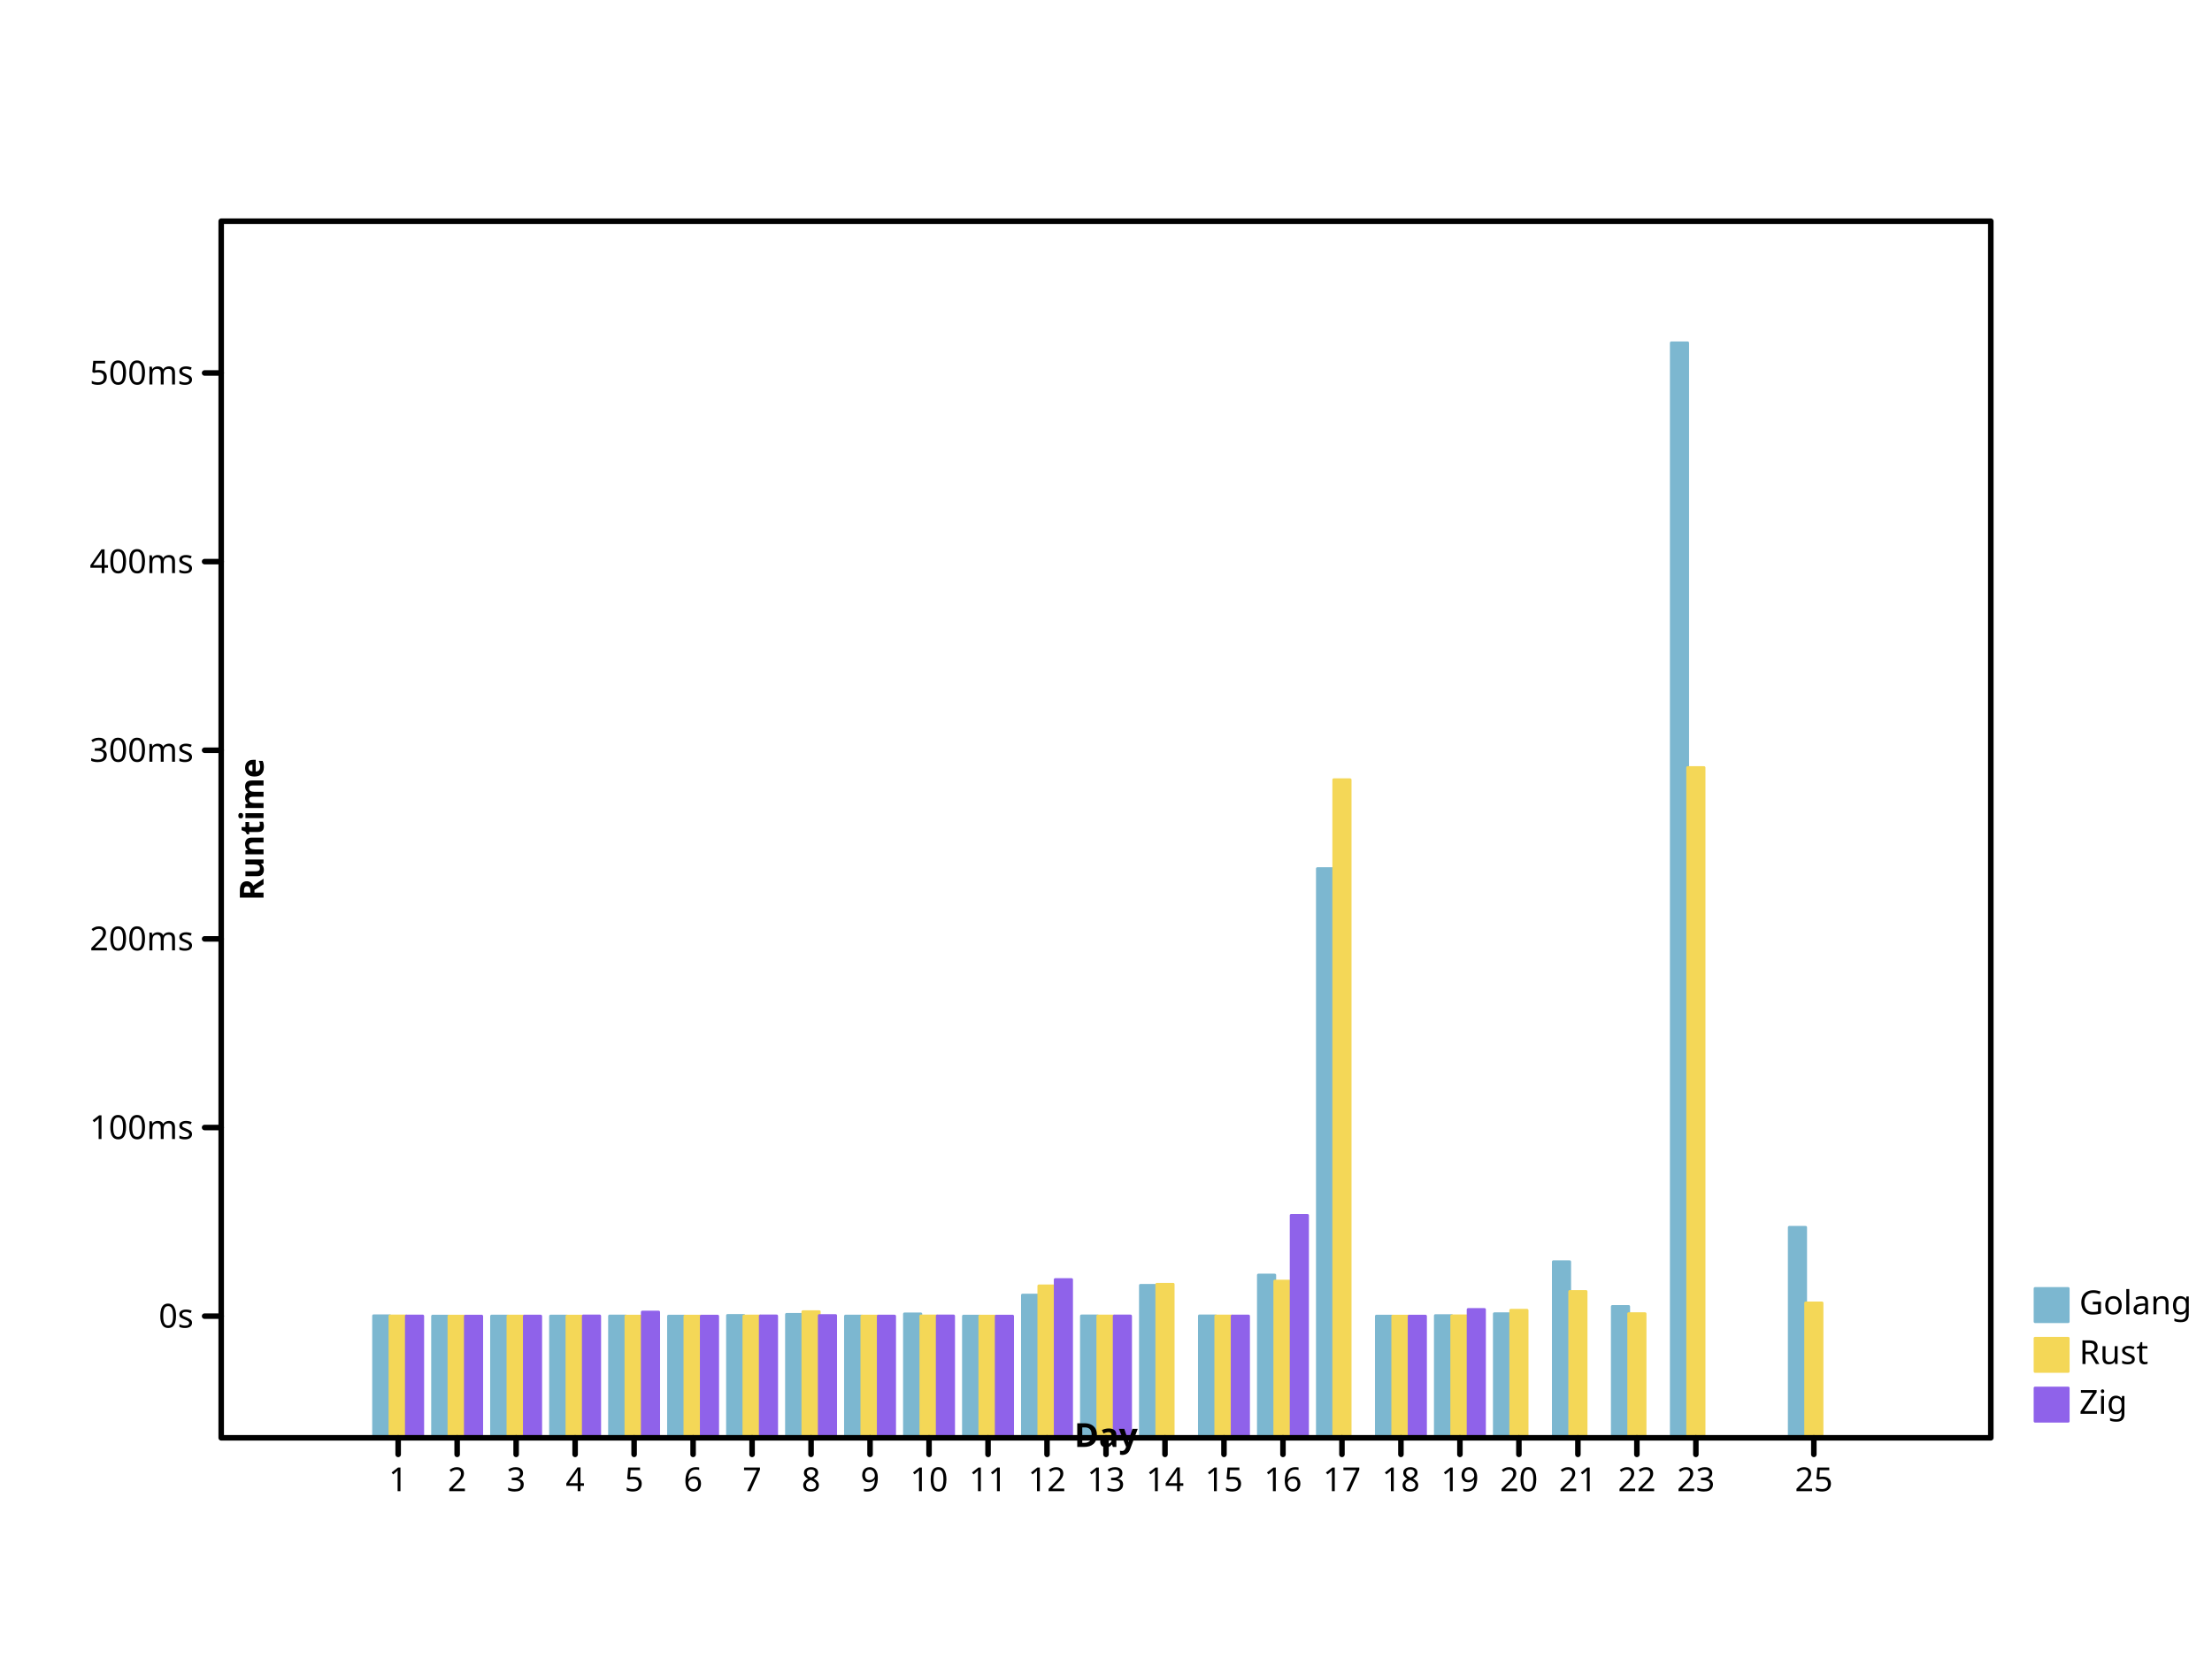
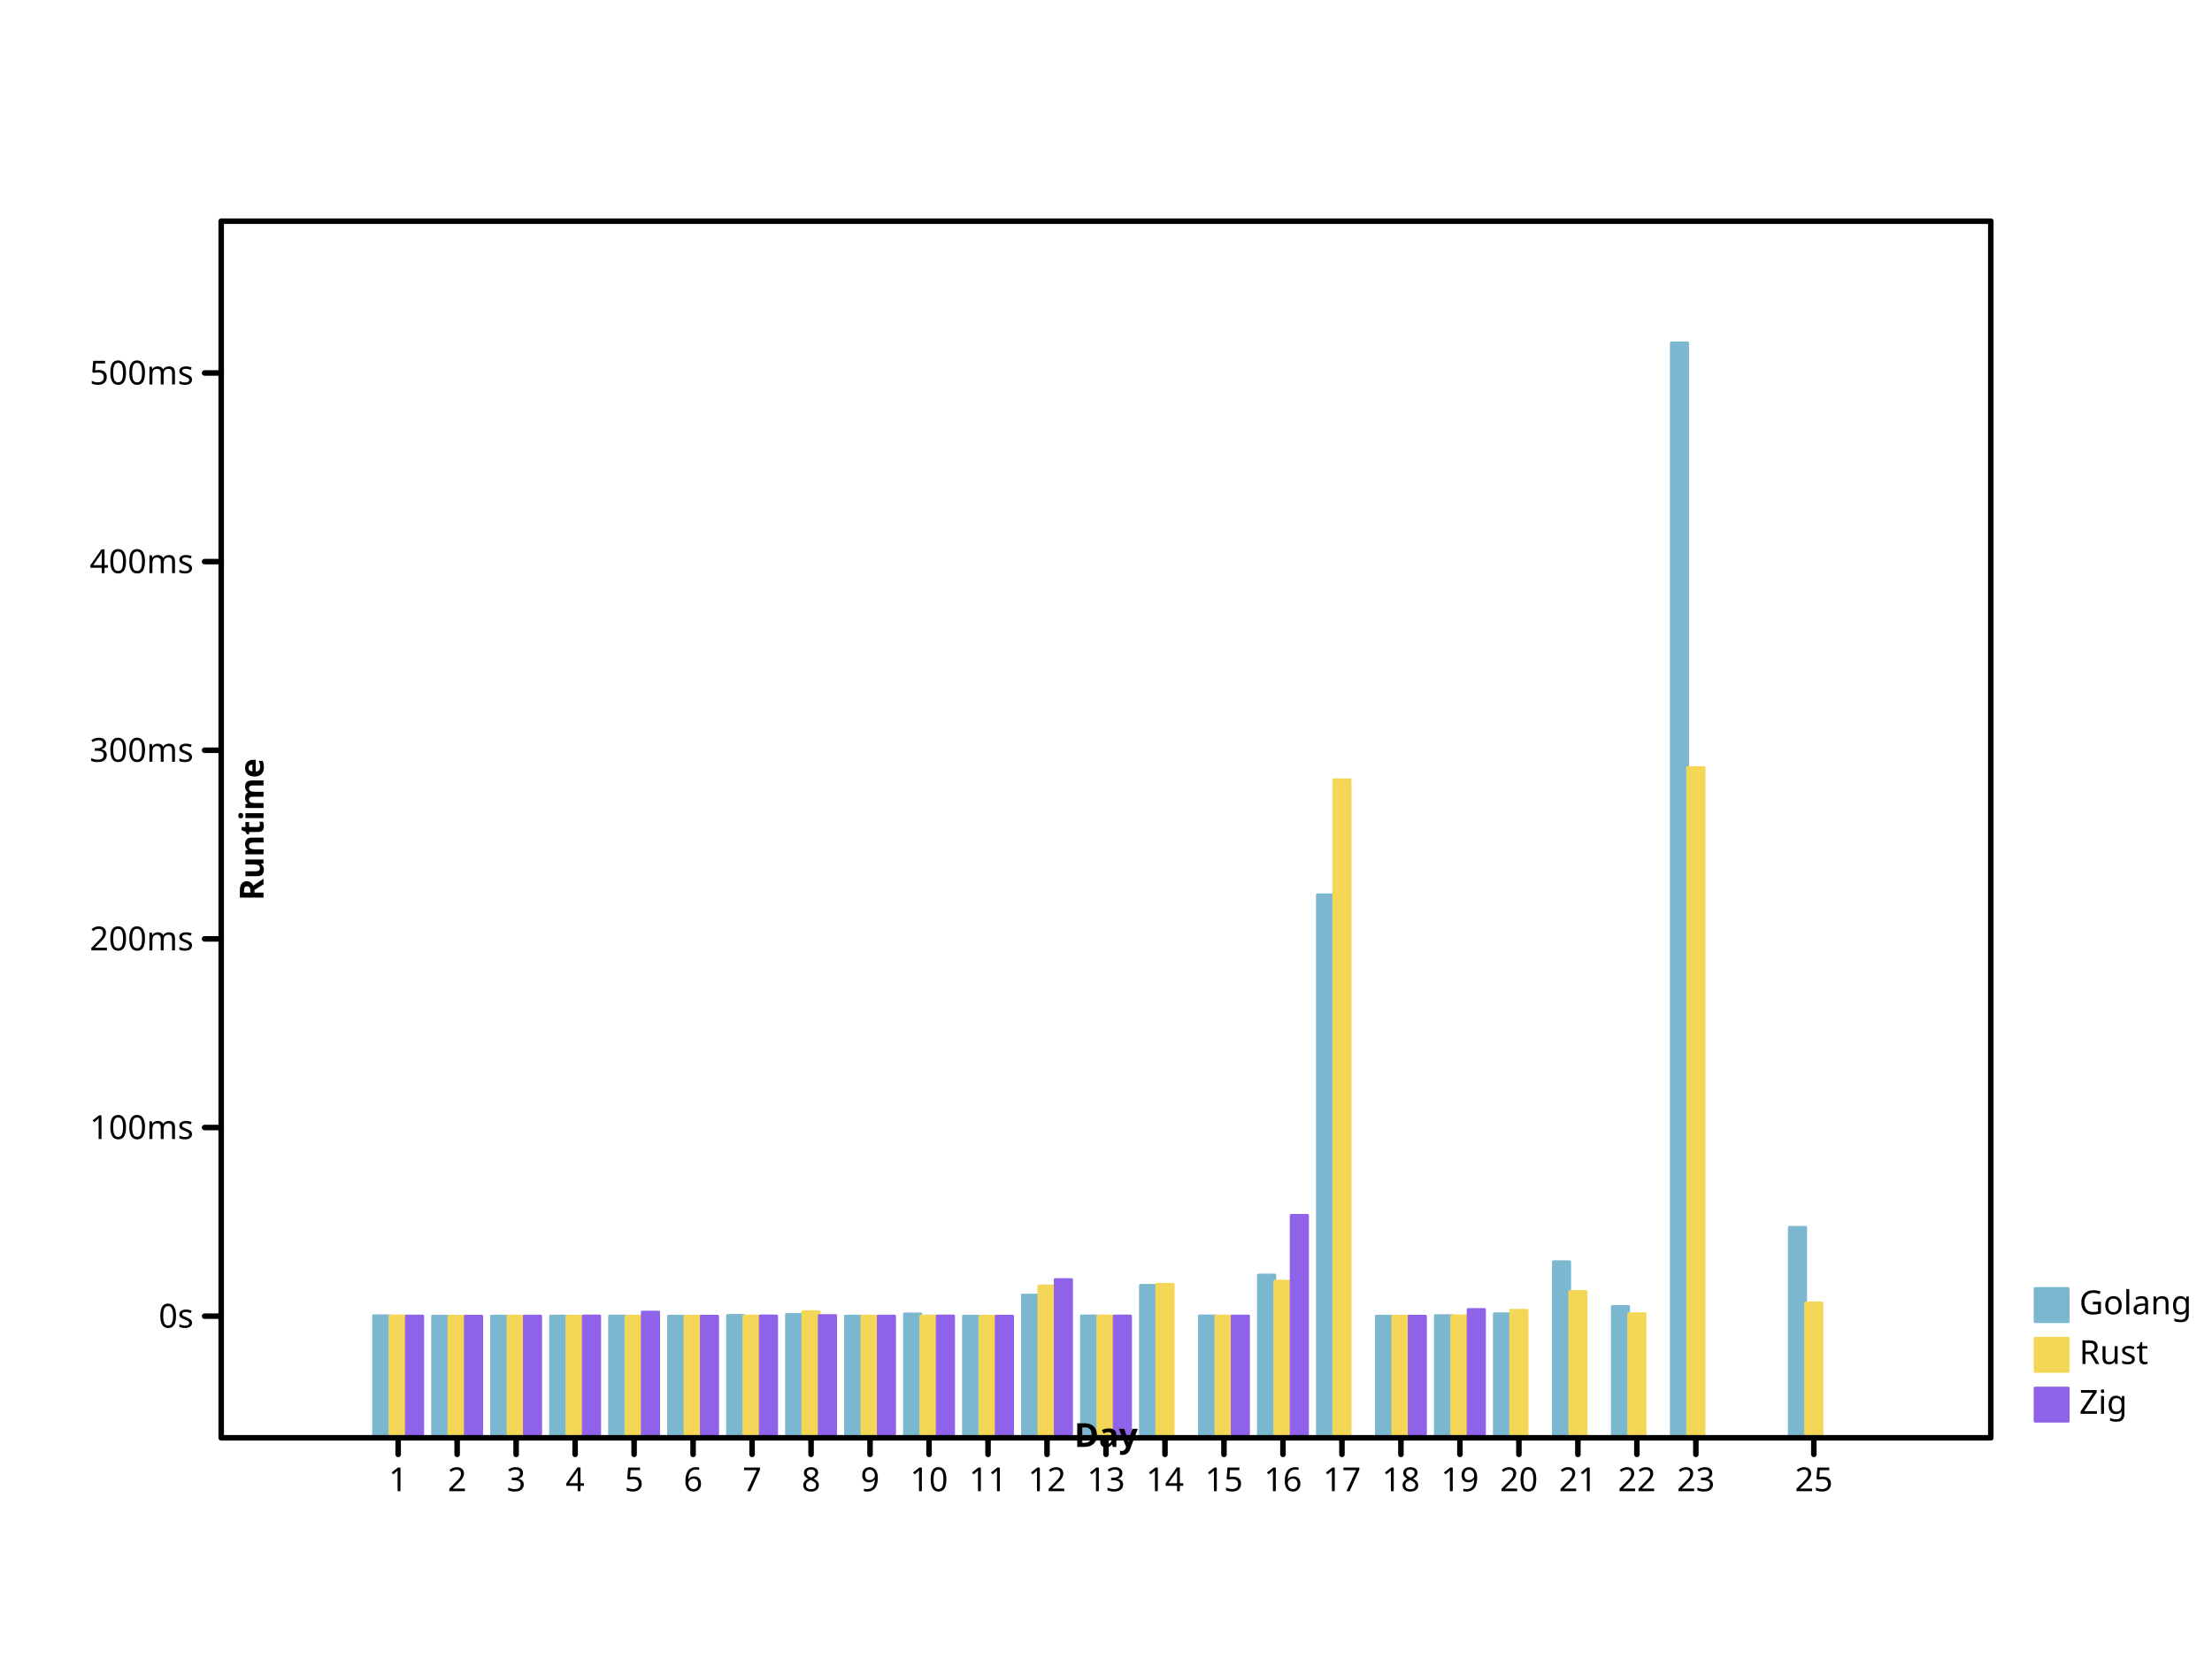
<svg xmlns="http://www.w3.org/2000/svg" width="800" height="600" viewbox="0 0 800 600" preserveAspectRatio="xMidYMid meet">
  <defs>
-     <marker markerHeight="2%" id="circle" viewBox="0 0 10 10 " refX="5" refY="5" markerUnits="userSpaceOnUse" markerWidth="2%">
+     <marker viewBox="0 0 10 10 " refX="5" refY="5" markerUnits="userSpaceOnUse" markerWidth="2%" markerHeight="2%" id="circle">
      <circle cx="5" cy="5" r="3" fill="none" stroke="black" />
    </marker>
-     <marker refY="5" markerUnits="userSpaceOnUse" markerWidth="2%" markerHeight="2%" id="filled-circle" viewBox="0 0 10 10 " refX="5">
-       <circle stroke="none" cx="5" cy="5" r="3" fill="black" />
+     <marker viewBox="0 0 10 10 " refX="5" refY="5" markerUnits="userSpaceOnUse" markerWidth="2%" markerHeight="2%" id="filled-circle">
+       <circle r="3" fill="black" stroke="none" cx="5" cy="5" />
    </marker>
-     <marker markerWidth="2%" markerHeight="2%" id="square" viewBox="0 0 10 10 " refX="5" refY="5" markerUnits="userSpaceOnUse">
-       <rect y="2" width="6" height="6" fill="none" stroke="black" x="2" />
+     <marker refX="5" refY="5" markerUnits="userSpaceOnUse" markerWidth="2%" markerHeight="2%" id="square" viewBox="0 0 10 10 ">
+       <rect height="6" fill="none" stroke="black" x="2" y="2" width="6" />
    </marker>
    <marker id="filled-square" viewBox="0 0 10 10 " refX="5" refY="5" markerUnits="userSpaceOnUse" markerWidth="2%" markerHeight="2%">
-       <rect stroke="none" x="2" y="2" width="6" height="6" fill="black" />
+       <rect height="6" fill="black" stroke="none" x="2" y="2" width="6" />
    </marker>
  </defs>
-   <g fill="hsl(198, 47%, 65%)" stroke="hsl(198, 47%, 65%)" stroke-width="1px" stroke-linecap="round" stroke-linejoin="round" transform="translate(80 520 )scale(1 -1 )">
+   <g stroke="hsl(198, 47%, 65%)" stroke-width="1px" stroke-linecap="round" stroke-linejoin="round" transform="translate(80 520 )scale(1 -1 )" fill="hsl(198, 47%, 65%)">
    <rect vector-effect="non-scaling-stroke" x="5.511111e+01" y="0" width="5.925926e+00" height="4.413509e+01" />
-     <rect y="0" width="5.925926e+00" height="4.400498e+01" vector-effect="non-scaling-stroke" x="7.644444e+01" />
-     <rect x="9.777778e+01" y="0" width="5.925926e+00" height="4.402067e+01" vector-effect="non-scaling-stroke" />
-     <rect vector-effect="non-scaling-stroke" x="1.191111e+02" y="0" width="5.925926e+00" height="4.402336e+01" />
-     <rect vector-effect="non-scaling-stroke" x="1.404444e+02" y="0" width="5.925926e+00" height="4.404148e+01" />
-     <rect width="5.925926e+00" height="4.400009e+01" vector-effect="non-scaling-stroke" x="1.617778e+02" y="0" />
-     <rect y="0" width="5.925926e+00" height="4.425278e+01" vector-effect="non-scaling-stroke" x="1.831111e+02" />
-     <rect y="0" width="5.925926e+00" height="4.464081e+01" vector-effect="non-scaling-stroke" x="2.044444e+02" />
-     <rect x="2.257778e+02" y="0" width="5.925926e+00" height="4.402609e+01" vector-effect="non-scaling-stroke" />
-     <rect x="2.471111e+02" y="0" width="5.925926e+00" height="4.481287e+01" vector-effect="non-scaling-stroke" />
-     <rect x="2.684444e+02" y="0" width="5.925926e+00" height="4.400899e+01" vector-effect="non-scaling-stroke" />
-     <rect height="5.160957e+01" vector-effect="non-scaling-stroke" x="2.897778e+02" y="0" width="5.925926e+00" />
-     <rect x="3.111111e+02" y="0" width="5.925926e+00" height="4.407584e+01" vector-effect="non-scaling-stroke" />
-     <rect vector-effect="non-scaling-stroke" x="3.324444e+02" y="0" width="5.925926e+00" height="5.514317e+01" />
-     <rect width="5.925926e+00" height="4.409616e+01" vector-effect="non-scaling-stroke" x="3.537778e+02" y="0" />
-     <rect vector-effect="non-scaling-stroke" x="3.751111e+02" y="0" width="5.925926e+00" height="5.886315e+01" />
-     <rect x="3.964444e+02" y="0" width="5.925926e+00" height="2.058522e+02" vector-effect="non-scaling-stroke" />
-     <rect x="4.177778e+02" y="0" width="5.925926e+00" height="4.400459e+01" vector-effect="non-scaling-stroke" />
+     <rect x="7.644444e+01" y="0" width="5.925926e+00" height="4.400498e+01" vector-effect="non-scaling-stroke" />
+     <rect height="4.402067e+01" vector-effect="non-scaling-stroke" x="9.777778e+01" y="0" width="5.925926e+00" />
+     <rect y="0" width="5.925926e+00" height="4.402336e+01" vector-effect="non-scaling-stroke" x="1.191111e+02" />
+     <rect height="4.404148e+01" vector-effect="non-scaling-stroke" x="1.404444e+02" y="0" width="5.925926e+00" />
+     <rect vector-effect="non-scaling-stroke" x="1.617778e+02" y="0" width="5.925926e+00" height="4.400009e+01" />
+     <rect vector-effect="non-scaling-stroke" x="1.831111e+02" y="0" width="5.925926e+00" height="4.425278e+01" />
+     <rect x="2.044444e+02" y="0" width="5.925926e+00" height="4.464081e+01" vector-effect="non-scaling-stroke" />
+     <rect vector-effect="non-scaling-stroke" x="2.257778e+02" y="0" width="5.925926e+00" height="4.402609e+01" />
+     <rect vector-effect="non-scaling-stroke" x="2.471111e+02" y="0" width="5.925926e+00" height="4.481287e+01" />
+     <rect width="5.925926e+00" height="4.400899e+01" vector-effect="non-scaling-stroke" x="2.684444e+02" y="0" />
+     <rect y="0" width="5.925926e+00" height="5.160957e+01" vector-effect="non-scaling-stroke" x="2.897778e+02" />
+     <rect vector-effect="non-scaling-stroke" x="3.111111e+02" y="0" width="5.925926e+00" height="4.407584e+01" />
+     <rect y="0" width="5.925926e+00" height="5.514317e+01" vector-effect="non-scaling-stroke" x="3.324444e+02" />
+     <rect vector-effect="non-scaling-stroke" x="3.537778e+02" y="0" width="5.925926e+00" height="4.409616e+01" />
+     <rect height="5.886315e+01" vector-effect="non-scaling-stroke" x="3.751111e+02" y="0" width="5.925926e+00" />
+     <rect width="5.925926e+00" height="1.963930e+02" vector-effect="non-scaling-stroke" x="3.964444e+02" y="0" />
+     <rect width="5.925926e+00" height="4.400459e+01" vector-effect="non-scaling-stroke" x="4.177778e+02" y="0" />
    <rect width="5.925926e+00" height="4.419636e+01" vector-effect="non-scaling-stroke" x="4.391111e+02" y="0" />
-     <rect vector-effect="non-scaling-stroke" x="4.604444e+02" y="0" width="5.925926e+00" height="4.487038e+01" />
+     <rect width="5.925926e+00" height="4.487038e+01" vector-effect="non-scaling-stroke" x="4.604444e+02" y="0" />
    <rect x="4.817778e+02" y="0" width="5.925926e+00" height="6.368420e+01" vector-effect="non-scaling-stroke" />
-     <rect x="5.031111e+02" y="0" width="5.925926e+00" height="4.749782e+01" vector-effect="non-scaling-stroke" />
+     <rect vector-effect="non-scaling-stroke" x="5.031111e+02" y="0" width="5.925926e+00" height="4.749782e+01" />
    <rect vector-effect="non-scaling-stroke" x="5.244444e+02" y="0" width="5.925926e+00" height="396" />
-     <rect vector-effect="non-scaling-stroke" x="5.671111e+02" y="0" width="5.925926e+00" height="7.612503e+01" />
+     <rect height="7.612503e+01" vector-effect="non-scaling-stroke" x="5.671111e+02" y="0" width="5.925926e+00" />
  </g>
-   <g fill="hsl(49, 88%, 65%)" stroke="hsl(49, 88%, 65%)" stroke-width="1px" stroke-linecap="round" stroke-linejoin="round" transform="translate(80 520 )scale(1 -1 )">
+   <g stroke-linecap="round" stroke-linejoin="round" transform="translate(80 520 )scale(1 -1 )" fill="hsl(49, 88%, 65%)" stroke="hsl(49, 88%, 65%)" stroke-width="1px">
    <rect width="5.925926e+00" height="4.406238e+01" vector-effect="non-scaling-stroke" x="6.103704e+01" y="0" />
-     <rect vector-effect="non-scaling-stroke" x="8.237037e+01" y="0" width="5.925926e+00" height="4.400167e+01" />
-     <rect width="5.925926e+00" height="4.401651e+01" vector-effect="non-scaling-stroke" x="1.037037e+02" y="0" />
-     <rect x="1.250370e+02" y="0" width="5.925926e+00" height="4.401166e+01" vector-effect="non-scaling-stroke" />
-     <rect height="4.400865e+01" vector-effect="non-scaling-stroke" x="1.463704e+02" y="0" width="5.925926e+00" />
-     <rect vector-effect="non-scaling-stroke" x="1.677037e+02" y="0" width="5.925926e+00" height="4.400007e+01" />
-     <rect height="4.404799e+01" vector-effect="non-scaling-stroke" x="1.890370e+02" y="0" width="5.925926e+00" />
-     <rect y="0" width="5.925926e+00" height="4.561821e+01" vector-effect="non-scaling-stroke" x="2.103704e+02" />
-     <rect height="4.401578e+01" vector-effect="non-scaling-stroke" x="2.317037e+02" y="0" width="5.925926e+00" />
-     <rect x="2.530370e+02" y="0" width="5.925926e+00" height="4.406912e+01" vector-effect="non-scaling-stroke" />
+     <rect width="5.925926e+00" height="4.400167e+01" vector-effect="non-scaling-stroke" x="8.237037e+01" y="0" />
+     <rect height="4.401651e+01" vector-effect="non-scaling-stroke" x="1.037037e+02" y="0" width="5.925926e+00" />
+     <rect width="5.925926e+00" height="4.401166e+01" vector-effect="non-scaling-stroke" x="1.250370e+02" y="0" />
+     <rect x="1.463704e+02" y="0" width="5.925926e+00" height="4.400865e+01" vector-effect="non-scaling-stroke" />
+     <rect y="0" width="5.925926e+00" height="4.400007e+01" vector-effect="non-scaling-stroke" x="1.677037e+02" />
+     <rect vector-effect="non-scaling-stroke" x="1.890370e+02" y="0" width="5.925926e+00" height="4.404799e+01" />
+     <rect vector-effect="non-scaling-stroke" x="2.103704e+02" y="0" width="5.925926e+00" height="4.561821e+01" />
+     <rect vector-effect="non-scaling-stroke" x="2.317037e+02" y="0" width="5.925926e+00" height="4.401578e+01" />
+     <rect width="5.925926e+00" height="4.406912e+01" vector-effect="non-scaling-stroke" x="2.530370e+02" y="0" />
    <rect vector-effect="non-scaling-stroke" x="2.743704e+02" y="0" width="5.925926e+00" height="4.400811e+01" />
    <rect vector-effect="non-scaling-stroke" x="2.957037e+02" y="0" width="5.925926e+00" height="5.494164e+01" />
    <rect y="0" width="5.925926e+00" height="4.404161e+01" vector-effect="non-scaling-stroke" x="3.170370e+02" />
-     <rect x="3.383704e+02" y="0" width="5.925926e+00" height="5.553061e+01" vector-effect="non-scaling-stroke" />
-     <rect vector-effect="non-scaling-stroke" x="3.597037e+02" y="0" width="5.925926e+00" height="4.404246e+01" />
-     <rect height="5.668094e+01" vector-effect="non-scaling-stroke" x="3.810370e+02" y="0" width="5.925926e+00" />
-     <rect width="5.925926e+00" height="2.379999e+02" vector-effect="non-scaling-stroke" x="4.023704e+02" y="0" />
+     <rect y="0" width="5.925926e+00" height="5.553061e+01" vector-effect="non-scaling-stroke" x="3.383704e+02" />
+     <rect height="4.404246e+01" vector-effect="non-scaling-stroke" x="3.597037e+02" y="0" width="5.925926e+00" />
+     <rect width="5.925926e+00" height="5.668094e+01" vector-effect="non-scaling-stroke" x="3.810370e+02" y="0" />
+     <rect vector-effect="non-scaling-stroke" x="4.023704e+02" y="0" width="5.925926e+00" height="2.379999e+02" />
    <rect y="0" width="5.925926e+00" height="4.400203e+01" vector-effect="non-scaling-stroke" x="4.237037e+02" />
-     <rect y="0" width="5.925926e+00" height="4.409737e+01" vector-effect="non-scaling-stroke" x="4.450370e+02" />
-     <rect height="4.612546e+01" vector-effect="non-scaling-stroke" x="4.663704e+02" y="0" width="5.925926e+00" />
+     <rect x="4.450370e+02" y="0" width="5.925926e+00" height="4.409737e+01" vector-effect="non-scaling-stroke" />
+     <rect y="0" width="5.925926e+00" height="4.612546e+01" vector-effect="non-scaling-stroke" x="4.663704e+02" />
    <rect x="4.877037e+02" y="0" width="5.925926e+00" height="5.291718e+01" vector-effect="non-scaling-stroke" />
-     <rect vector-effect="non-scaling-stroke" x="5.090370e+02" y="0" width="5.925926e+00" height="4.489231e+01" />
-     <rect y="0" width="5.925926e+00" height="2.423926e+02" vector-effect="non-scaling-stroke" x="5.303704e+02" />
-     <rect height="4.877518e+01" vector-effect="non-scaling-stroke" x="5.730370e+02" y="0" width="5.925926e+00" />
+     <rect x="5.090370e+02" y="0" width="5.925926e+00" height="4.489231e+01" vector-effect="non-scaling-stroke" />
+     <rect width="5.925926e+00" height="2.423926e+02" vector-effect="non-scaling-stroke" x="5.303704e+02" y="0" />
+     <rect width="5.925926e+00" height="4.877518e+01" vector-effect="non-scaling-stroke" x="5.730370e+02" y="0" />
  </g>
-   <g fill="hsl(260, 76%, 65%)" stroke="hsl(260, 76%, 65%)" stroke-width="1px" stroke-linecap="round" stroke-linejoin="round" transform="translate(80 520 )scale(1 -1 )">
-     <rect vector-effect="non-scaling-stroke" x="6.696296e+01" y="0" width="5.925926e+00" height="4.405255e+01" />
-     <rect width="5.925926e+00" height="4.400170e+01" vector-effect="non-scaling-stroke" x="8.829630e+01" y="0" />
-     <rect width="5.925926e+00" height="4.401381e+01" vector-effect="non-scaling-stroke" x="1.096296e+02" y="0" />
-     <rect y="0" width="5.925926e+00" height="4.406547e+01" vector-effect="non-scaling-stroke" x="1.309630e+02" />
-     <rect x="1.522963e+02" y="0" width="5.925926e+00" height="4.547370e+01" vector-effect="non-scaling-stroke" />
-     <rect vector-effect="non-scaling-stroke" x="1.736296e+02" y="0" width="5.925926e+00" height="4.400007e+01" />
-     <rect width="5.925926e+00" height="4.408074e+01" vector-effect="non-scaling-stroke" x="1.949630e+02" y="0" />
+   <g transform="translate(80 520 )scale(1 -1 )" fill="hsl(260, 76%, 65%)" stroke="hsl(260, 76%, 65%)" stroke-width="1px" stroke-linecap="round" stroke-linejoin="round">
+     <rect width="5.925926e+00" height="4.405255e+01" vector-effect="non-scaling-stroke" x="6.696296e+01" y="0" />
+     <rect y="0" width="5.925926e+00" height="4.400170e+01" vector-effect="non-scaling-stroke" x="8.829630e+01" />
+     <rect y="0" width="5.925926e+00" height="4.401381e+01" vector-effect="non-scaling-stroke" x="1.096296e+02" />
+     <rect vector-effect="non-scaling-stroke" x="1.309630e+02" y="0" width="5.925926e+00" height="4.406547e+01" />
+     <rect width="5.925926e+00" height="4.547370e+01" vector-effect="non-scaling-stroke" x="1.522963e+02" y="0" />
+     <rect height="4.400007e+01" vector-effect="non-scaling-stroke" x="1.736296e+02" y="0" width="5.925926e+00" />
+     <rect x="1.949630e+02" y="0" width="5.925926e+00" height="4.408074e+01" vector-effect="non-scaling-stroke" />
    <rect y="0" width="5.925926e+00" height="4.422095e+01" vector-effect="non-scaling-stroke" x="2.162963e+02" />
-     <rect y="0" width="5.925926e+00" height="4.401409e+01" vector-effect="non-scaling-stroke" x="2.376296e+02" />
+     <rect vector-effect="non-scaling-stroke" x="2.376296e+02" y="0" width="5.925926e+00" height="4.401409e+01" />
    <rect x="2.589630e+02" y="0" width="5.925926e+00" height="4.406796e+01" vector-effect="non-scaling-stroke" />
    <rect x="2.802963e+02" y="0" width="5.925926e+00" height="4.400652e+01" vector-effect="non-scaling-stroke" />
-     <rect vector-effect="non-scaling-stroke" x="3.016296e+02" y="0" width="5.925926e+00" height="5.723265e+01" />
-     <rect x="3.229630e+02" y="0" width="5.925926e+00" height="4.405556e+01" vector-effect="non-scaling-stroke" />
+     <rect y="0" width="5.925926e+00" height="5.723265e+01" vector-effect="non-scaling-stroke" x="3.016296e+02" />
+     <rect height="4.405556e+01" vector-effect="non-scaling-stroke" x="3.229630e+02" y="0" width="5.925926e+00" />
    <rect y="0" width="5.925926e+00" height="4.404400e+01" vector-effect="non-scaling-stroke" x="3.656296e+02" />
-     <rect width="5.925926e+00" height="8.045260e+01" vector-effect="non-scaling-stroke" x="3.869630e+02" y="0" />
+     <rect y="0" width="5.925926e+00" height="8.045260e+01" vector-effect="non-scaling-stroke" x="3.869630e+02" />
    <rect vector-effect="non-scaling-stroke" x="4.296296e+02" y="0" width="5.925926e+00" height="4.400298e+01" />
-     <rect height="4.640678e+01" vector-effect="non-scaling-stroke" x="4.509630e+02" y="0" width="5.925926e+00" />
+     <rect vector-effect="non-scaling-stroke" x="4.509630e+02" y="0" width="5.925926e+00" height="4.640678e+01" />
  </g>
-   <g font-size="12px" font-weight="normal" fill="hsl(198, 47%, 65%)" stroke-linejoin="round" text-anchor="start" stroke-linecap="round" font-family="sans-serif" stroke-width="1px" dominant-baseline="hanging" stroke="hsl(198, 47%, 65%)" font-style="normal">
+   <g fill="hsl(198, 47%, 65%)" stroke-linecap="round" stroke-linejoin="round" font-family="sans-serif" text-anchor="start" font-style="normal" dominant-baseline="hanging" font-size="12px" font-weight="normal" stroke="hsl(198, 47%, 65%)" stroke-width="1px">
    <rect vector-effect="non-scaling-stroke" x="736" y="466" width="12" height="12" />
-     <g stroke="black" fill="black">
-       <text y="466" dominant-baseline="hanging" stroke="none" vector-effect="non-scaling-stroke" x="752">Golang</text>
+     <g fill="black" stroke="black">
+       <text vector-effect="non-scaling-stroke" x="752" y="466" dominant-baseline="hanging" stroke="none">Golang</text>
    </g>
-     <g fill="hsl(49, 88%, 65%)" stroke-linejoin="round" font-style="normal" font-weight="normal" stroke-linecap="round" font-size="12px" dominant-baseline="hanging" stroke-width="1px" text-anchor="start" stroke="hsl(49, 88%, 65%)" font-family="sans-serif">
+     <g font-style="normal" dominant-baseline="hanging" stroke-width="1px" stroke-linejoin="round" font-size="12px" stroke="hsl(49, 88%, 65%)" text-anchor="start" fill="hsl(49, 88%, 65%)" font-family="sans-serif" font-weight="normal" stroke-linecap="round">
      <rect width="12" height="12" vector-effect="non-scaling-stroke" x="736" y="484" />
-       <g stroke="black" fill="black">
-         <text vector-effect="non-scaling-stroke" x="752" y="484" dominant-baseline="hanging" stroke="none">Rust</text>
+       <g fill="black" stroke="black">
+         <text stroke="none" vector-effect="non-scaling-stroke" x="752" y="484" dominant-baseline="hanging">Rust</text>
      </g>
-       <g text-anchor="start" dominant-baseline="hanging" stroke="hsl(260, 76%, 65%)" stroke-linecap="round" fill="hsl(260, 76%, 65%)" font-style="normal" stroke-width="1px" stroke-linejoin="round" font-weight="normal" font-family="sans-serif" font-size="12px">
-         <rect width="12" height="12" vector-effect="non-scaling-stroke" x="736" y="502" />
+       <g font-style="normal" text-anchor="start" dominant-baseline="hanging" stroke-linejoin="round" font-size="12px" stroke-linecap="round" fill="hsl(260, 76%, 65%)" stroke-width="1px" font-family="sans-serif" font-weight="normal" stroke="hsl(260, 76%, 65%)">
+         <rect vector-effect="non-scaling-stroke" x="736" y="502" width="12" height="12" />
        <g fill="black" stroke="black">
-           <text y="502" dominant-baseline="hanging" stroke="none" vector-effect="non-scaling-stroke" x="752">Zig</text>
-           <g text-anchor="start" stroke-width="2px" font-weight="normal" font-family="sans-serif" font-size="12px" fill="none" stroke-linejoin="round" dominant-baseline="hanging" stroke-linecap="round" font-style="normal">
-             <rect width="640" height="440" vector-effect="non-scaling-stroke" x="80" y="80" />
+           <text dominant-baseline="hanging" stroke="none" vector-effect="non-scaling-stroke" x="752" y="502">Zig</text>
+           <g font-weight="normal" dominant-baseline="hanging" stroke-width="2px" text-anchor="start" font-style="normal" font-size="12px" fill="none" stroke-linecap="round" stroke-linejoin="round" font-family="sans-serif">
+             <rect vector-effect="non-scaling-stroke" x="80" y="80" width="640" height="440" />
          </g>
-           <g stroke-width="2px" stroke-linejoin="round" font-size="12px" font-family="sans-serif" font-style="normal" font-weight="normal" stroke="black" stroke-linecap="round" text-anchor="start" dominant-baseline="hanging" transform="translate(80 520 )scale(1 -1 )" fill="none">
+           <g transform="translate(80 520 )scale(1 -1 )" stroke="black" font-family="sans-serif" font-weight="normal" text-anchor="start" stroke-width="2px" font-style="normal" dominant-baseline="hanging" stroke-linecap="round" stroke-linejoin="round" font-size="12px" fill="none">
            <path vector-effect="non-scaling-stroke" d="M64,0 L64,-6 M8.533333e+01,0 L8.533333e+01,-6 M1.066667e+02,0 L1.066667e+02,-6 M128,0 L128,-6 M1.493333e+02,0 L1.493333e+02,-6 M1.706667e+02,0 L1.706667e+02,-6 M192,0 L192,-6 M2.133333e+02,0 L2.133333e+02,-6 M2.346667e+02,0 L2.346667e+02,-6 M256,0 L256,-6 M2.773333e+02,0 L2.773333e+02,-6 M2.986667e+02,0 L2.986667e+02,-6 M320,0 L320,-6 M3.413333e+02,0 L3.413333e+02,-6 M3.626667e+02,0 L3.626667e+02,-6 M384,0 L384,-6 M4.053333e+02,0 L4.053333e+02,-6 M4.266667e+02,0 L4.266667e+02,-6 M448,0 L448,-6 M4.693333e+02,0 L4.693333e+02,-6 M4.906667e+02,0 L4.906667e+02,-6 M512,0 L512,-6 M5.333333e+02,0 L5.333333e+02,-6 M576,0 L576,-6 " />
          </g>
-           <g stroke-width="2px" stroke-linejoin="round" text-anchor="middle" font-style="normal" font-weight="normal" stroke="black" dominant-baseline="hanging" transform="translate(80 520 )scale(1 1 )" fill="black" stroke-linecap="round" font-family="sans-serif" font-size="12px">
-             <text x="64" y="10" dominant-baseline="hanging" stroke="none" vector-effect="non-scaling-stroke">1</text>
+           <g font-family="sans-serif" stroke-width="2px" dominant-baseline="hanging" font-style="normal" text-anchor="middle" transform="translate(80 520 )scale(1 1 )" stroke-linecap="round" stroke-linejoin="round" font-size="12px" font-weight="normal" stroke="black" fill="black">
+             <text stroke="none" vector-effect="non-scaling-stroke" x="64" y="10" dominant-baseline="hanging">1</text>
            <text stroke="none" vector-effect="non-scaling-stroke" x="8.533333e+01" y="10" dominant-baseline="hanging">2</text>
-             <text stroke="none" vector-effect="non-scaling-stroke" x="1.066667e+02" y="10" dominant-baseline="hanging">3</text>
-             <text vector-effect="non-scaling-stroke" x="128" y="10" dominant-baseline="hanging" stroke="none">4</text>
+             <text y="10" dominant-baseline="hanging" stroke="none" vector-effect="non-scaling-stroke" x="1.066667e+02">3</text>
+             <text x="128" y="10" dominant-baseline="hanging" stroke="none" vector-effect="non-scaling-stroke">4</text>
            <text stroke="none" vector-effect="non-scaling-stroke" x="1.493333e+02" y="10" dominant-baseline="hanging">5</text>
            <text dominant-baseline="hanging" stroke="none" vector-effect="non-scaling-stroke" x="1.706667e+02" y="10">6</text>
-             <text vector-effect="non-scaling-stroke" x="192" y="10" dominant-baseline="hanging" stroke="none">7</text>
-             <text stroke="none" vector-effect="non-scaling-stroke" x="2.133333e+02" y="10" dominant-baseline="hanging">8</text>
-             <text stroke="none" vector-effect="non-scaling-stroke" x="2.346667e+02" y="10" dominant-baseline="hanging">9</text>
-             <text vector-effect="non-scaling-stroke" x="256" y="10" dominant-baseline="hanging" stroke="none">10</text>
-             <text stroke="none" vector-effect="non-scaling-stroke" x="2.773333e+02" y="10" dominant-baseline="hanging">11</text>
-             <text vector-effect="non-scaling-stroke" x="2.986667e+02" y="10" dominant-baseline="hanging" stroke="none">12</text>
+             <text dominant-baseline="hanging" stroke="none" vector-effect="non-scaling-stroke" x="192" y="10">7</text>
+             <text x="2.133333e+02" y="10" dominant-baseline="hanging" stroke="none" vector-effect="non-scaling-stroke">8</text>
+             <text y="10" dominant-baseline="hanging" stroke="none" vector-effect="non-scaling-stroke" x="2.346667e+02">9</text>
+             <text y="10" dominant-baseline="hanging" stroke="none" vector-effect="non-scaling-stroke" x="256">10</text>
+             <text dominant-baseline="hanging" stroke="none" vector-effect="non-scaling-stroke" x="2.773333e+02" y="10">11</text>
+             <text stroke="none" vector-effect="non-scaling-stroke" x="2.986667e+02" y="10" dominant-baseline="hanging">12</text>
            <text stroke="none" vector-effect="non-scaling-stroke" x="320" y="10" dominant-baseline="hanging">13</text>
-             <text x="3.413333e+02" y="10" dominant-baseline="hanging" stroke="none" vector-effect="non-scaling-stroke">14</text>
-             <text vector-effect="non-scaling-stroke" x="3.626667e+02" y="10" dominant-baseline="hanging" stroke="none">15</text>
-             <text dominant-baseline="hanging" stroke="none" vector-effect="non-scaling-stroke" x="384" y="10">16</text>
-             <text dominant-baseline="hanging" stroke="none" vector-effect="non-scaling-stroke" x="4.053333e+02" y="10">17</text>
-             <text stroke="none" vector-effect="non-scaling-stroke" x="4.266667e+02" y="10" dominant-baseline="hanging">18</text>
-             <text stroke="none" vector-effect="non-scaling-stroke" x="448" y="10" dominant-baseline="hanging">19</text>
+             <text y="10" dominant-baseline="hanging" stroke="none" vector-effect="non-scaling-stroke" x="3.413333e+02">14</text>
+             <text y="10" dominant-baseline="hanging" stroke="none" vector-effect="non-scaling-stroke" x="3.626667e+02">15</text>
+             <text stroke="none" vector-effect="non-scaling-stroke" x="384" y="10" dominant-baseline="hanging">16</text>
+             <text vector-effect="non-scaling-stroke" x="4.053333e+02" y="10" dominant-baseline="hanging" stroke="none">17</text>
+             <text vector-effect="non-scaling-stroke" x="4.266667e+02" y="10" dominant-baseline="hanging" stroke="none">18</text>
+             <text dominant-baseline="hanging" stroke="none" vector-effect="non-scaling-stroke" x="448" y="10">19</text>
            <text dominant-baseline="hanging" stroke="none" vector-effect="non-scaling-stroke" x="4.693333e+02" y="10">20</text>
-             <text vector-effect="non-scaling-stroke" x="4.906667e+02" y="10" dominant-baseline="hanging" stroke="none">21</text>
-             <text stroke="none" vector-effect="non-scaling-stroke" x="512" y="10" dominant-baseline="hanging">22</text>
-             <text y="10" dominant-baseline="hanging" stroke="none" vector-effect="non-scaling-stroke" x="5.333333e+02">23</text>
-             <text x="576" y="10" dominant-baseline="hanging" stroke="none" vector-effect="non-scaling-stroke">25</text>
+             <text x="4.906667e+02" y="10" dominant-baseline="hanging" stroke="none" vector-effect="non-scaling-stroke">21</text>
+             <text y="10" dominant-baseline="hanging" stroke="none" vector-effect="non-scaling-stroke" x="512">22</text>
+             <text vector-effect="non-scaling-stroke" x="5.333333e+02" y="10" dominant-baseline="hanging" stroke="none">23</text>
+             <text stroke="none" vector-effect="non-scaling-stroke" x="576" y="10" dominant-baseline="hanging">25</text>
          </g>
-           <g font-family="sans-serif" font-size="12px" font-weight="bold" stroke="black" stroke-linejoin="round" text-anchor="middle" fill="black" stroke-linecap="round" stroke-width="2px" dominant-baseline="baseline" transform="translate(80 520 )scale(1 1 )rotate(0 0 0 )" font-style="normal">
-             <text dominant-baseline="baseline" stroke="none" vector-effect="non-scaling-stroke" x="320" y="-6">Day</text>
+           <g dominant-baseline="baseline" fill="black" stroke-linejoin="round" font-size="12px" stroke="black" font-style="normal" transform="translate(80 520 )scale(1 1 )rotate(0 0 0 )" stroke-width="2px" font-family="sans-serif" font-weight="bold" stroke-linecap="round" text-anchor="middle">
+             <text vector-effect="non-scaling-stroke" x="320" y="-6" dominant-baseline="baseline" stroke="none">Day</text>
          </g>
-           <g stroke-width="2px" stroke-linejoin="round" font-size="12px" font-style="normal" fill="black" font-family="sans-serif" transform="translate(80 520 )scale(1 -1 )" text-anchor="middle" dominant-baseline="baseline" font-weight="bold" stroke="black" stroke-linecap="round">
-             <path d="M0,44 L-6,44 M0,1.122217e+02 L-6,1.122217e+02 M0,1.804435e+02 L-6,1.804435e+02 M0,2.486652e+02 L-6,2.486652e+02 M0,3.168869e+02 L-6,3.168869e+02 M0,3.851087e+02 L-6,3.851087e+02 " vector-effect="non-scaling-stroke" />
+           <g font-size="12px" stroke-width="2px" font-style="normal" text-anchor="middle" transform="translate(80 520 )scale(1 -1 )" fill="black" stroke-linecap="round" dominant-baseline="baseline" stroke-linejoin="round" font-family="sans-serif" font-weight="bold" stroke="black">
+             <path vector-effect="non-scaling-stroke" d="M0,44 L-6,44 M0,1.122217e+02 L-6,1.122217e+02 M0,1.804435e+02 L-6,1.804435e+02 M0,2.486652e+02 L-6,2.486652e+02 M0,3.168869e+02 L-6,3.168869e+02 M0,3.851087e+02 L-6,3.851087e+02 " />
          </g>
-           <g fill="black" font-family="sans-serif" font-size="12px" font-weight="normal" stroke="black" stroke-linejoin="round" dominant-baseline="middle" stroke-width="2px" font-style="normal" stroke-linecap="round" text-anchor="end" transform="translate(80 520 )scale(1 1 )">
-             <text x="-10" y="-44" dominant-baseline="middle" stroke="none" vector-effect="non-scaling-stroke">0s</text>
+           <g dominant-baseline="middle" transform="translate(80 520 )scale(1 1 )" fill="black" font-size="12px" font-weight="normal" stroke-linejoin="round" font-family="sans-serif" text-anchor="end" stroke="black" stroke-linecap="round" stroke-width="2px" font-style="normal">
+             <text stroke="none" vector-effect="non-scaling-stroke" x="-10" y="-44" dominant-baseline="middle">0s</text>
            <text x="-10" y="-1.122217e+02" dominant-baseline="middle" stroke="none" vector-effect="non-scaling-stroke">100ms</text>
-             <text x="-10" y="-1.804435e+02" dominant-baseline="middle" stroke="none" vector-effect="non-scaling-stroke">200ms</text>
-             <text vector-effect="non-scaling-stroke" x="-10" y="-2.486652e+02" dominant-baseline="middle" stroke="none">300ms</text>
-             <text dominant-baseline="middle" stroke="none" vector-effect="non-scaling-stroke" x="-10" y="-3.168869e+02">400ms</text>
-             <text dominant-baseline="middle" stroke="none" vector-effect="non-scaling-stroke" x="-10" y="-3.851087e+02">500ms</text>
+             <text dominant-baseline="middle" stroke="none" vector-effect="non-scaling-stroke" x="-10" y="-1.804435e+02">200ms</text>
+             <text dominant-baseline="middle" stroke="none" vector-effect="non-scaling-stroke" x="-10" y="-2.486652e+02">300ms</text>
+             <text stroke="none" vector-effect="non-scaling-stroke" x="-10" y="-3.168869e+02" dominant-baseline="middle">400ms</text>
+             <text stroke="none" vector-effect="non-scaling-stroke" x="-10" y="-3.851087e+02" dominant-baseline="middle">500ms</text>
          </g>
-           <g font-style="normal" stroke-linejoin="round" text-anchor="middle" fill="black" transform="translate(80 520 )scale(1 1 )rotate(-90 0 0 )" stroke-width="2px" font-family="sans-serif" font-size="12px" font-weight="bold" stroke="black" stroke-linecap="round" dominant-baseline="hanging">
-             <text dominant-baseline="hanging" stroke="none" vector-effect="non-scaling-stroke" x="220" y="6">Runtime</text>
+           <g stroke="black" stroke-linecap="round" stroke-linejoin="round" font-weight="bold" fill="black" stroke-width="2px" text-anchor="middle" transform="translate(80 520 )scale(1 1 )rotate(-90 0 0 )" font-style="normal" dominant-baseline="hanging" font-family="sans-serif" font-size="12px">
+             <text stroke="none" vector-effect="non-scaling-stroke" x="220" y="6" dominant-baseline="hanging">Runtime</text>
          </g>
        </g>
      </g>
    </g>
  </g>
</svg>
